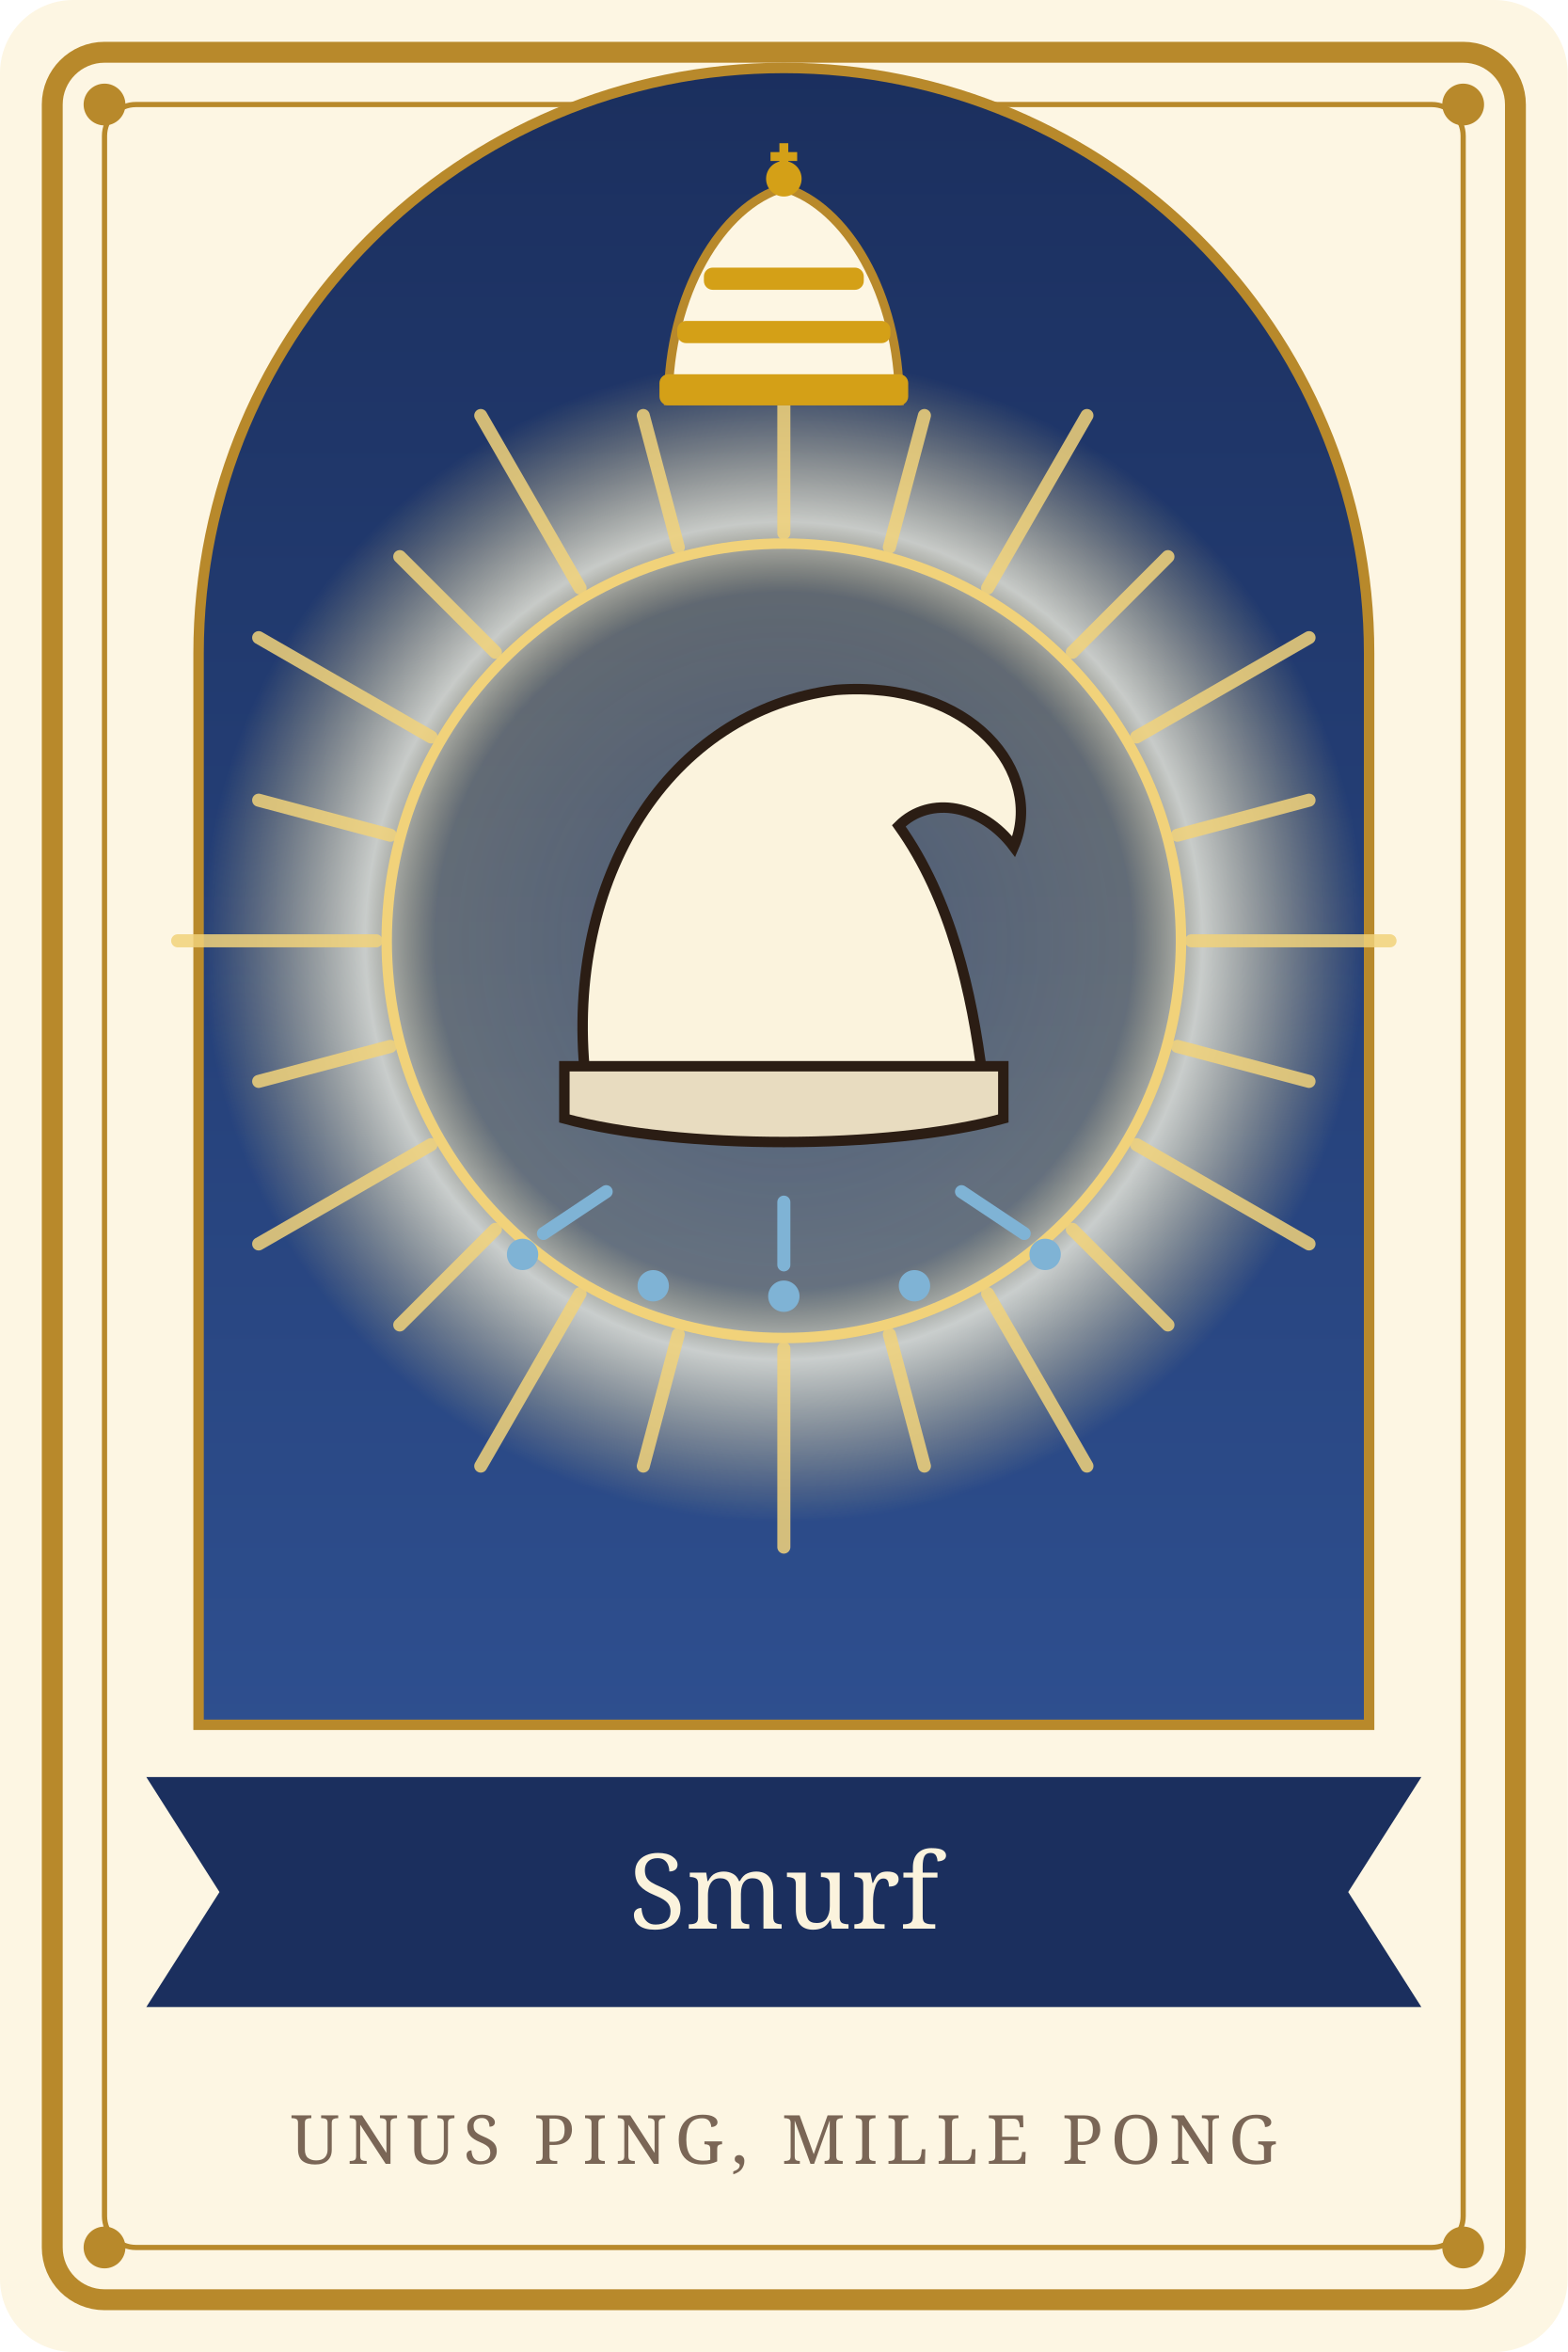
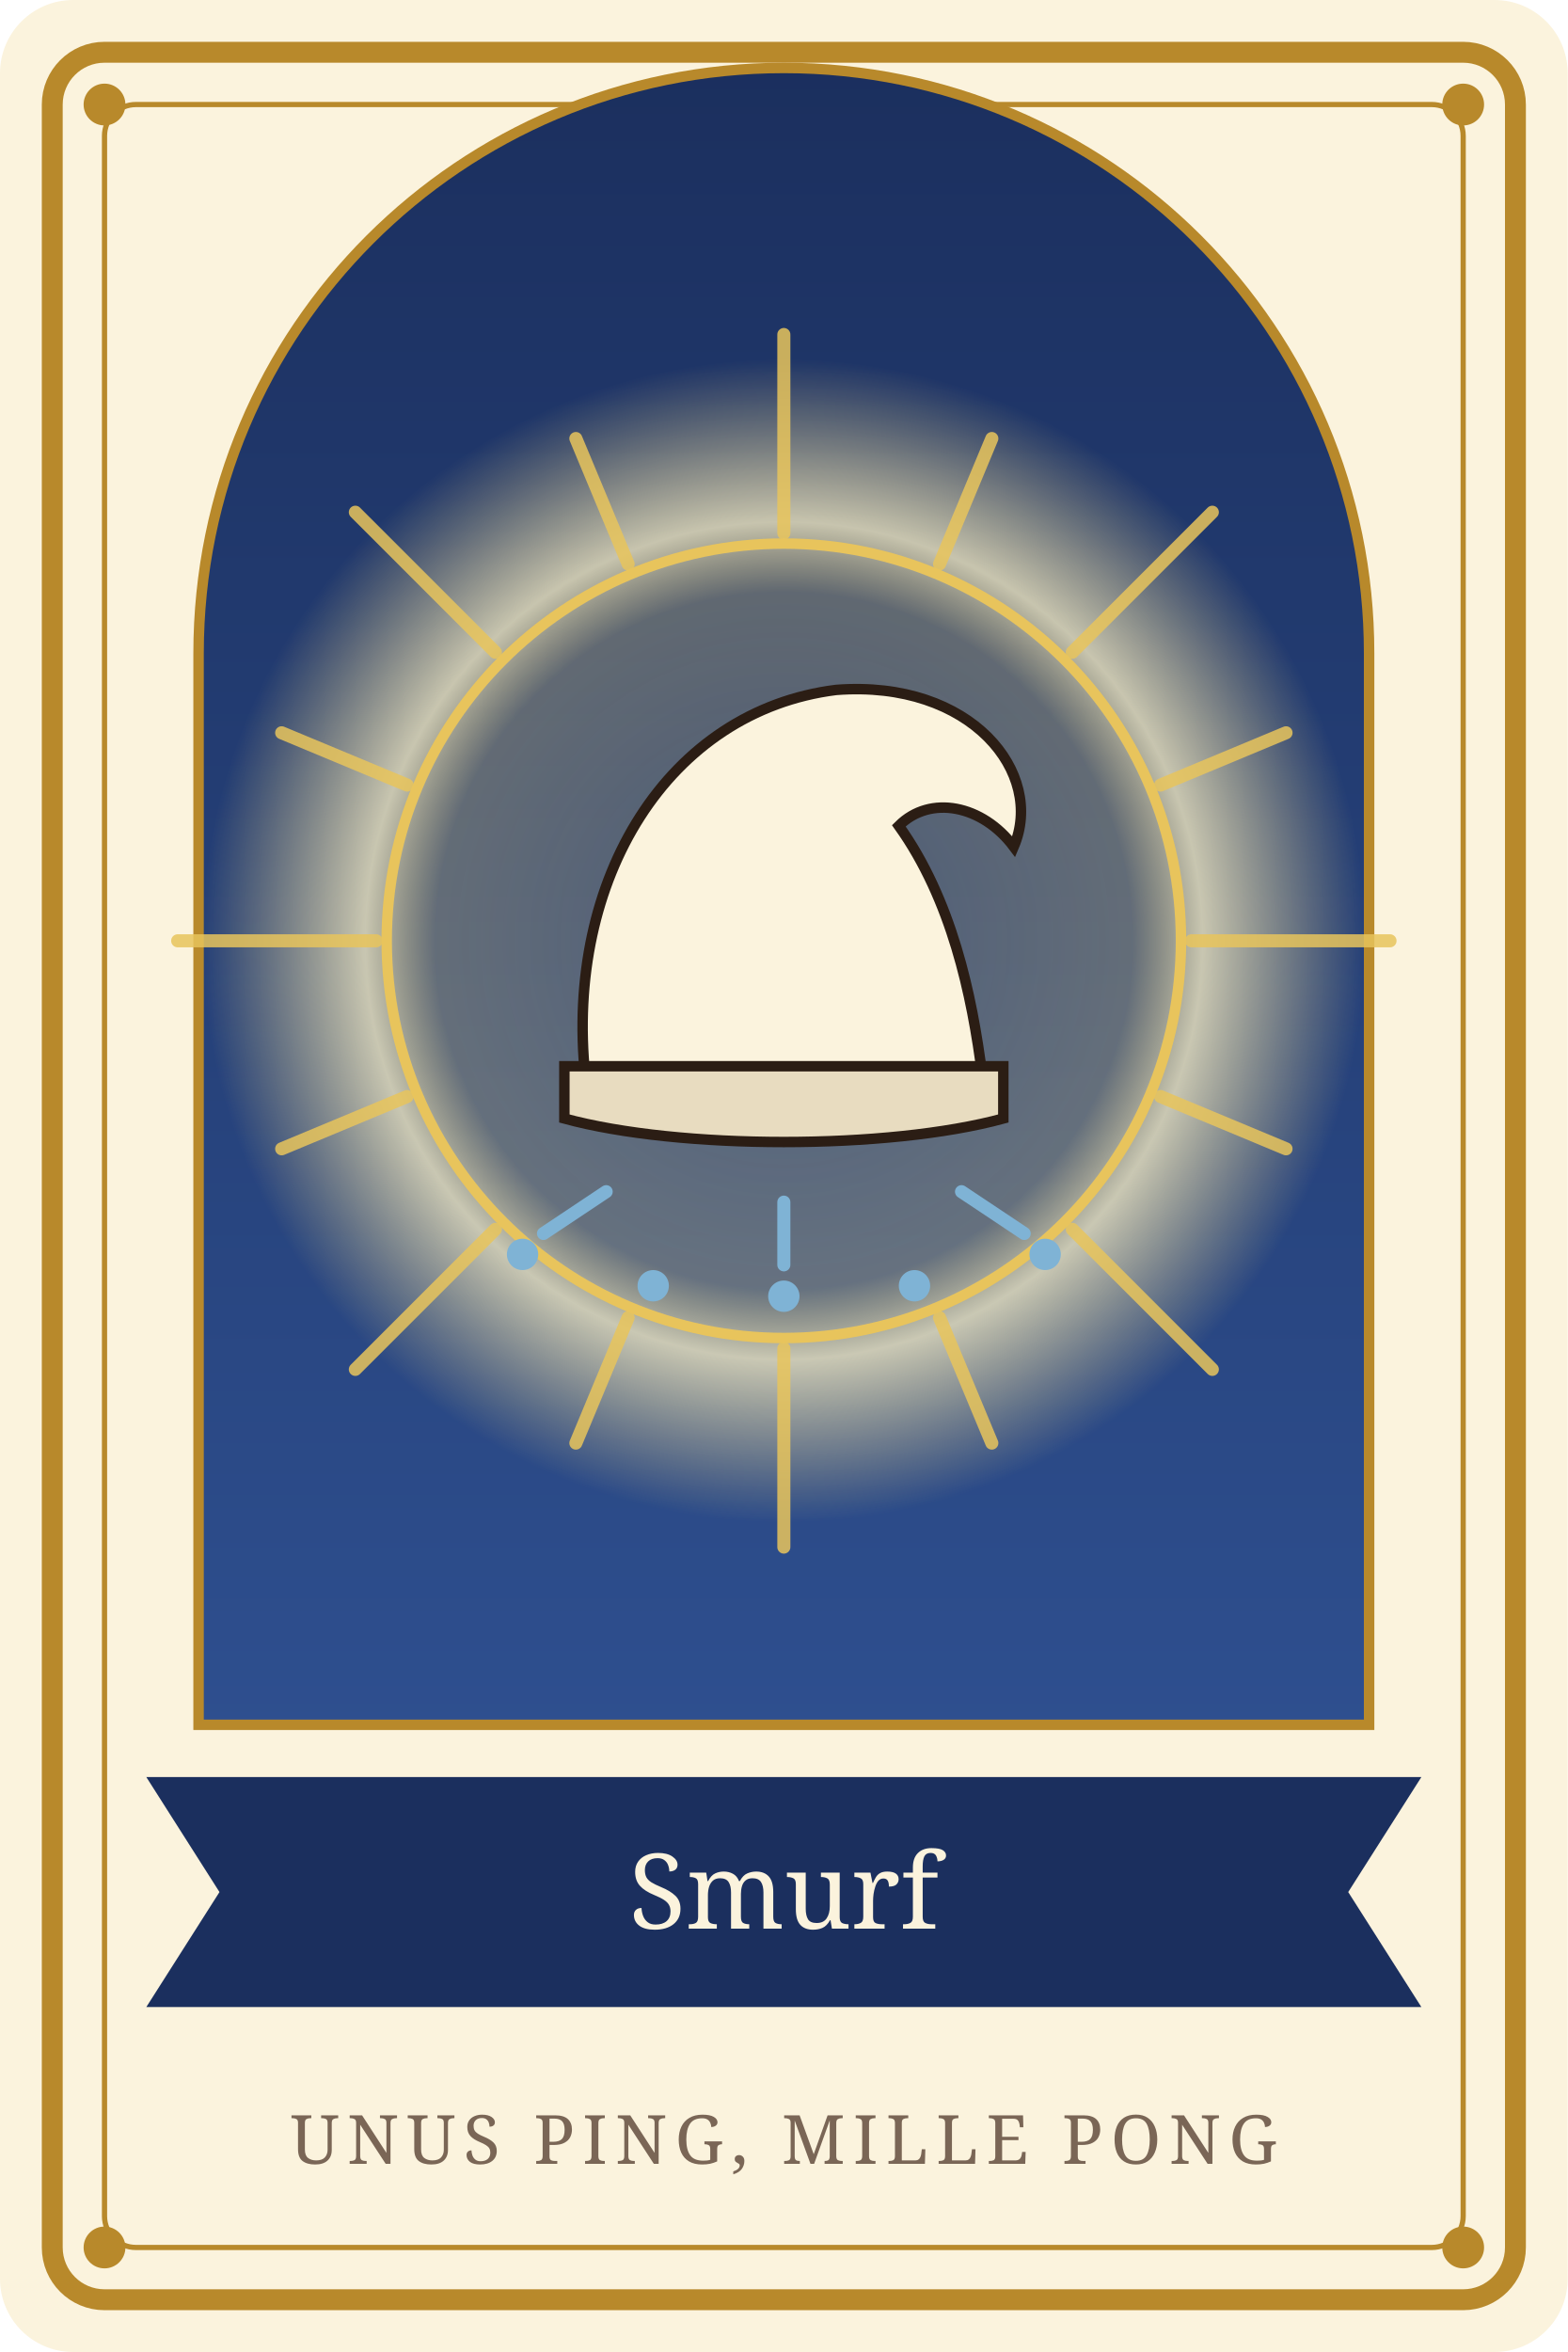
<svg xmlns="http://www.w3.org/2000/svg" viewBox="0 0 300 450" role="img" aria-label="Smurf">
  <defs>
    <radialGradient id="s-smurf-halo">
      <stop offset="0%" stop-color="#f5d77a" stop-opacity="0.18" />
      <stop offset="60%" stop-color="#f5d77a" stop-opacity="0.3" />
-       <stop offset="72%" stop-color="#fffbe6" stop-opacity="0.75" />
+       <stop offset="72%" stop-color="#fff3c4" stop-opacity="0.75" />
      <stop offset="100%" stop-color="#f5d77a" stop-opacity="0" />
    </radialGradient>
    <linearGradient id="s-smurf-niche" x1="0" y1="0" x2="0" y2="1">
      <stop offset="0%" stop-color="#1b2f5e" />
      <stop offset="100%" stop-color="#2e4f8f" />
    </linearGradient>
  </defs>
-   <rect width="300" height="450" rx="14" fill="#fdf6e3" />
+   <rect width="300" height="450" rx="14" fill="#fbf3dd" />
  <rect x="10" y="10" width="280" height="430" rx="10" fill="none" stroke="#b8892b" stroke-width="4" />
  <rect x="20" y="20" width="260" height="410" rx="6" fill="none" stroke="#b8892b" stroke-width="1" />
  <g fill="#b8892b">
    <circle cx="20" cy="20" r="4" />
    <circle cx="280" cy="20" r="4" />
    <circle cx="20" cy="430" r="4" />
    <circle cx="280" cy="430" r="4" />
  </g>
  <path d="M38 330 V125 A112 112 0 0 1 262 125 V330 Z" fill="url(#s-smurf-niche)" stroke="#b8892b" stroke-width="2" />
  <circle cx="150" cy="180" r="112" fill="url(#s-smurf-halo)" />
-   <g stroke="#f1d27a" stroke-width="2.5" stroke-linecap="round" opacity="0.85">
+   <g stroke="#e8c45c" stroke-width="2.5" stroke-linecap="round" opacity="0.85">
    <line x1="228.0" y1="180.0" x2="266.0" y2="180.0" />
-     <line x1="225.3" y1="200.2" x2="250.5" y2="206.9" />
-     <line x1="217.5" y1="219.0" x2="250.5" y2="238.0" />
-     <line x1="205.2" y1="235.2" x2="223.5" y2="253.5" />
-     <line x1="189.0" y1="247.5" x2="208.0" y2="280.5" />
-     <line x1="170.2" y1="255.3" x2="176.9" y2="280.5" />
+     <line x1="222.1" y1="209.8" x2="246.1" y2="219.8" />
+     <line x1="205.2" y1="235.2" x2="232.0" y2="262.0" />
+     <line x1="179.8" y1="252.1" x2="189.8" y2="276.1" />
    <line x1="150.0" y1="258.0" x2="150.0" y2="296.0" />
-     <line x1="129.8" y1="255.3" x2="123.1" y2="280.5" />
-     <line x1="111.0" y1="247.5" x2="92.0" y2="280.5" />
-     <line x1="94.8" y1="235.2" x2="76.5" y2="253.5" />
-     <line x1="82.5" y1="219.0" x2="49.5" y2="238.0" />
-     <line x1="74.7" y1="200.2" x2="49.5" y2="206.9" />
+     <line x1="120.2" y1="252.1" x2="110.2" y2="276.1" />
+     <line x1="94.8" y1="235.2" x2="68.0" y2="262.0" />
+     <line x1="77.9" y1="209.8" x2="53.9" y2="219.8" />
    <line x1="72.0" y1="180.0" x2="34.0" y2="180.0" />
-     <line x1="74.7" y1="159.8" x2="49.5" y2="153.1" />
-     <line x1="82.5" y1="141.0" x2="49.5" y2="122.0" />
-     <line x1="94.8" y1="124.8" x2="76.5" y2="106.5" />
-     <line x1="111.0" y1="112.5" x2="92.0" y2="79.5" />
-     <line x1="129.8" y1="104.7" x2="123.1" y2="79.5" />
+     <line x1="77.9" y1="150.2" x2="53.9" y2="140.2" />
+     <line x1="94.8" y1="124.8" x2="68.0" y2="98.0" />
+     <line x1="120.2" y1="107.9" x2="110.2" y2="83.9" />
    <line x1="150.0" y1="102.0" x2="150.0" y2="64.0" />
-     <line x1="170.2" y1="104.7" x2="176.9" y2="79.5" />
-     <line x1="189.0" y1="112.5" x2="208.0" y2="79.5" />
-     <line x1="205.2" y1="124.8" x2="223.5" y2="106.5" />
-     <line x1="217.5" y1="141.0" x2="250.5" y2="122.0" />
-     <line x1="225.3" y1="159.8" x2="250.5" y2="153.1" />
+     <line x1="179.8" y1="107.9" x2="189.8" y2="83.9" />
+     <line x1="205.2" y1="124.8" x2="232.0" y2="98.0" />
+     <line x1="222.1" y1="150.2" x2="246.1" y2="140.2" />
  </g>
-   <circle cx="150" cy="180" r="76" fill="none" stroke="#f1d27a" stroke-width="2" />
+   <circle cx="150" cy="180" r="76" fill="none" stroke="#e8c45c" stroke-width="2" />
  <g>
    <path d="M112 206 C108 168 128 136 160 132 C186 130 200 148 194 162 C188 154 178 152 172 158 C182 172 186 190 188 206 Z" fill="#fbf3dd" stroke="#2b1d14" stroke-width="2" />
    <path d="M108 204 H192 V214 C170 220 130 220 108 214 Z" fill="#e8dcc0" stroke="#2b1d14" stroke-width="2" />
    <g fill="none" stroke="#7fb3d5" stroke-width="2.5" stroke-linecap="round">
      <path d="M104 236 L116 228 M150 242 V230 M196 236 L184 228" />
    </g>
    <g fill="#7fb3d5">
      <circle cx="100" cy="240" r="3" />
      <circle cx="150" cy="248" r="3" />
      <circle cx="200" cy="240" r="3" />
      <circle cx="125" cy="246" r="3" />
      <circle cx="175" cy="246" r="3" />
    </g>
  </g>
-   <g transform="translate(150 58) scale(0.85)">
-     <path d="M-26 22 C-26 -2 -14 -22 0 -26 C14 -22 26 -2 26 22 Z" fill="#fdf6e3" stroke="#b8892b" stroke-width="2" />
-     <rect x="-28" y="16" width="56" height="7" rx="2" fill="#d4a017" />
-     <rect x="-24" y="4" width="48" height="5" rx="2" fill="#d4a017" />
-     <rect x="-18" y="-8" width="36" height="5" rx="2" fill="#d4a017" />
-     <circle cy="-28" r="4" fill="#d4a017" />
-     <path d="M0 -36 V-30 M-3 -33 H3" stroke="#d4a017" stroke-width="2" />
-   </g>
  <path d="M28 340 h244 l-14 22 l14 22 h-244 l14 -22 z" fill="#1b2f5e" />
  <text x="150" y="369" text-anchor="middle" font-family="'EB Garamond', Georgia, serif" font-size="20" fill="#fbf3dd">Smurf</text>
  <text x="150" y="414" text-anchor="middle" font-family="'EB Garamond', Georgia, serif" font-size="13" letter-spacing="1.5" fill="#7a6656">UNUS PING, MILLE PONG</text>
</svg>
